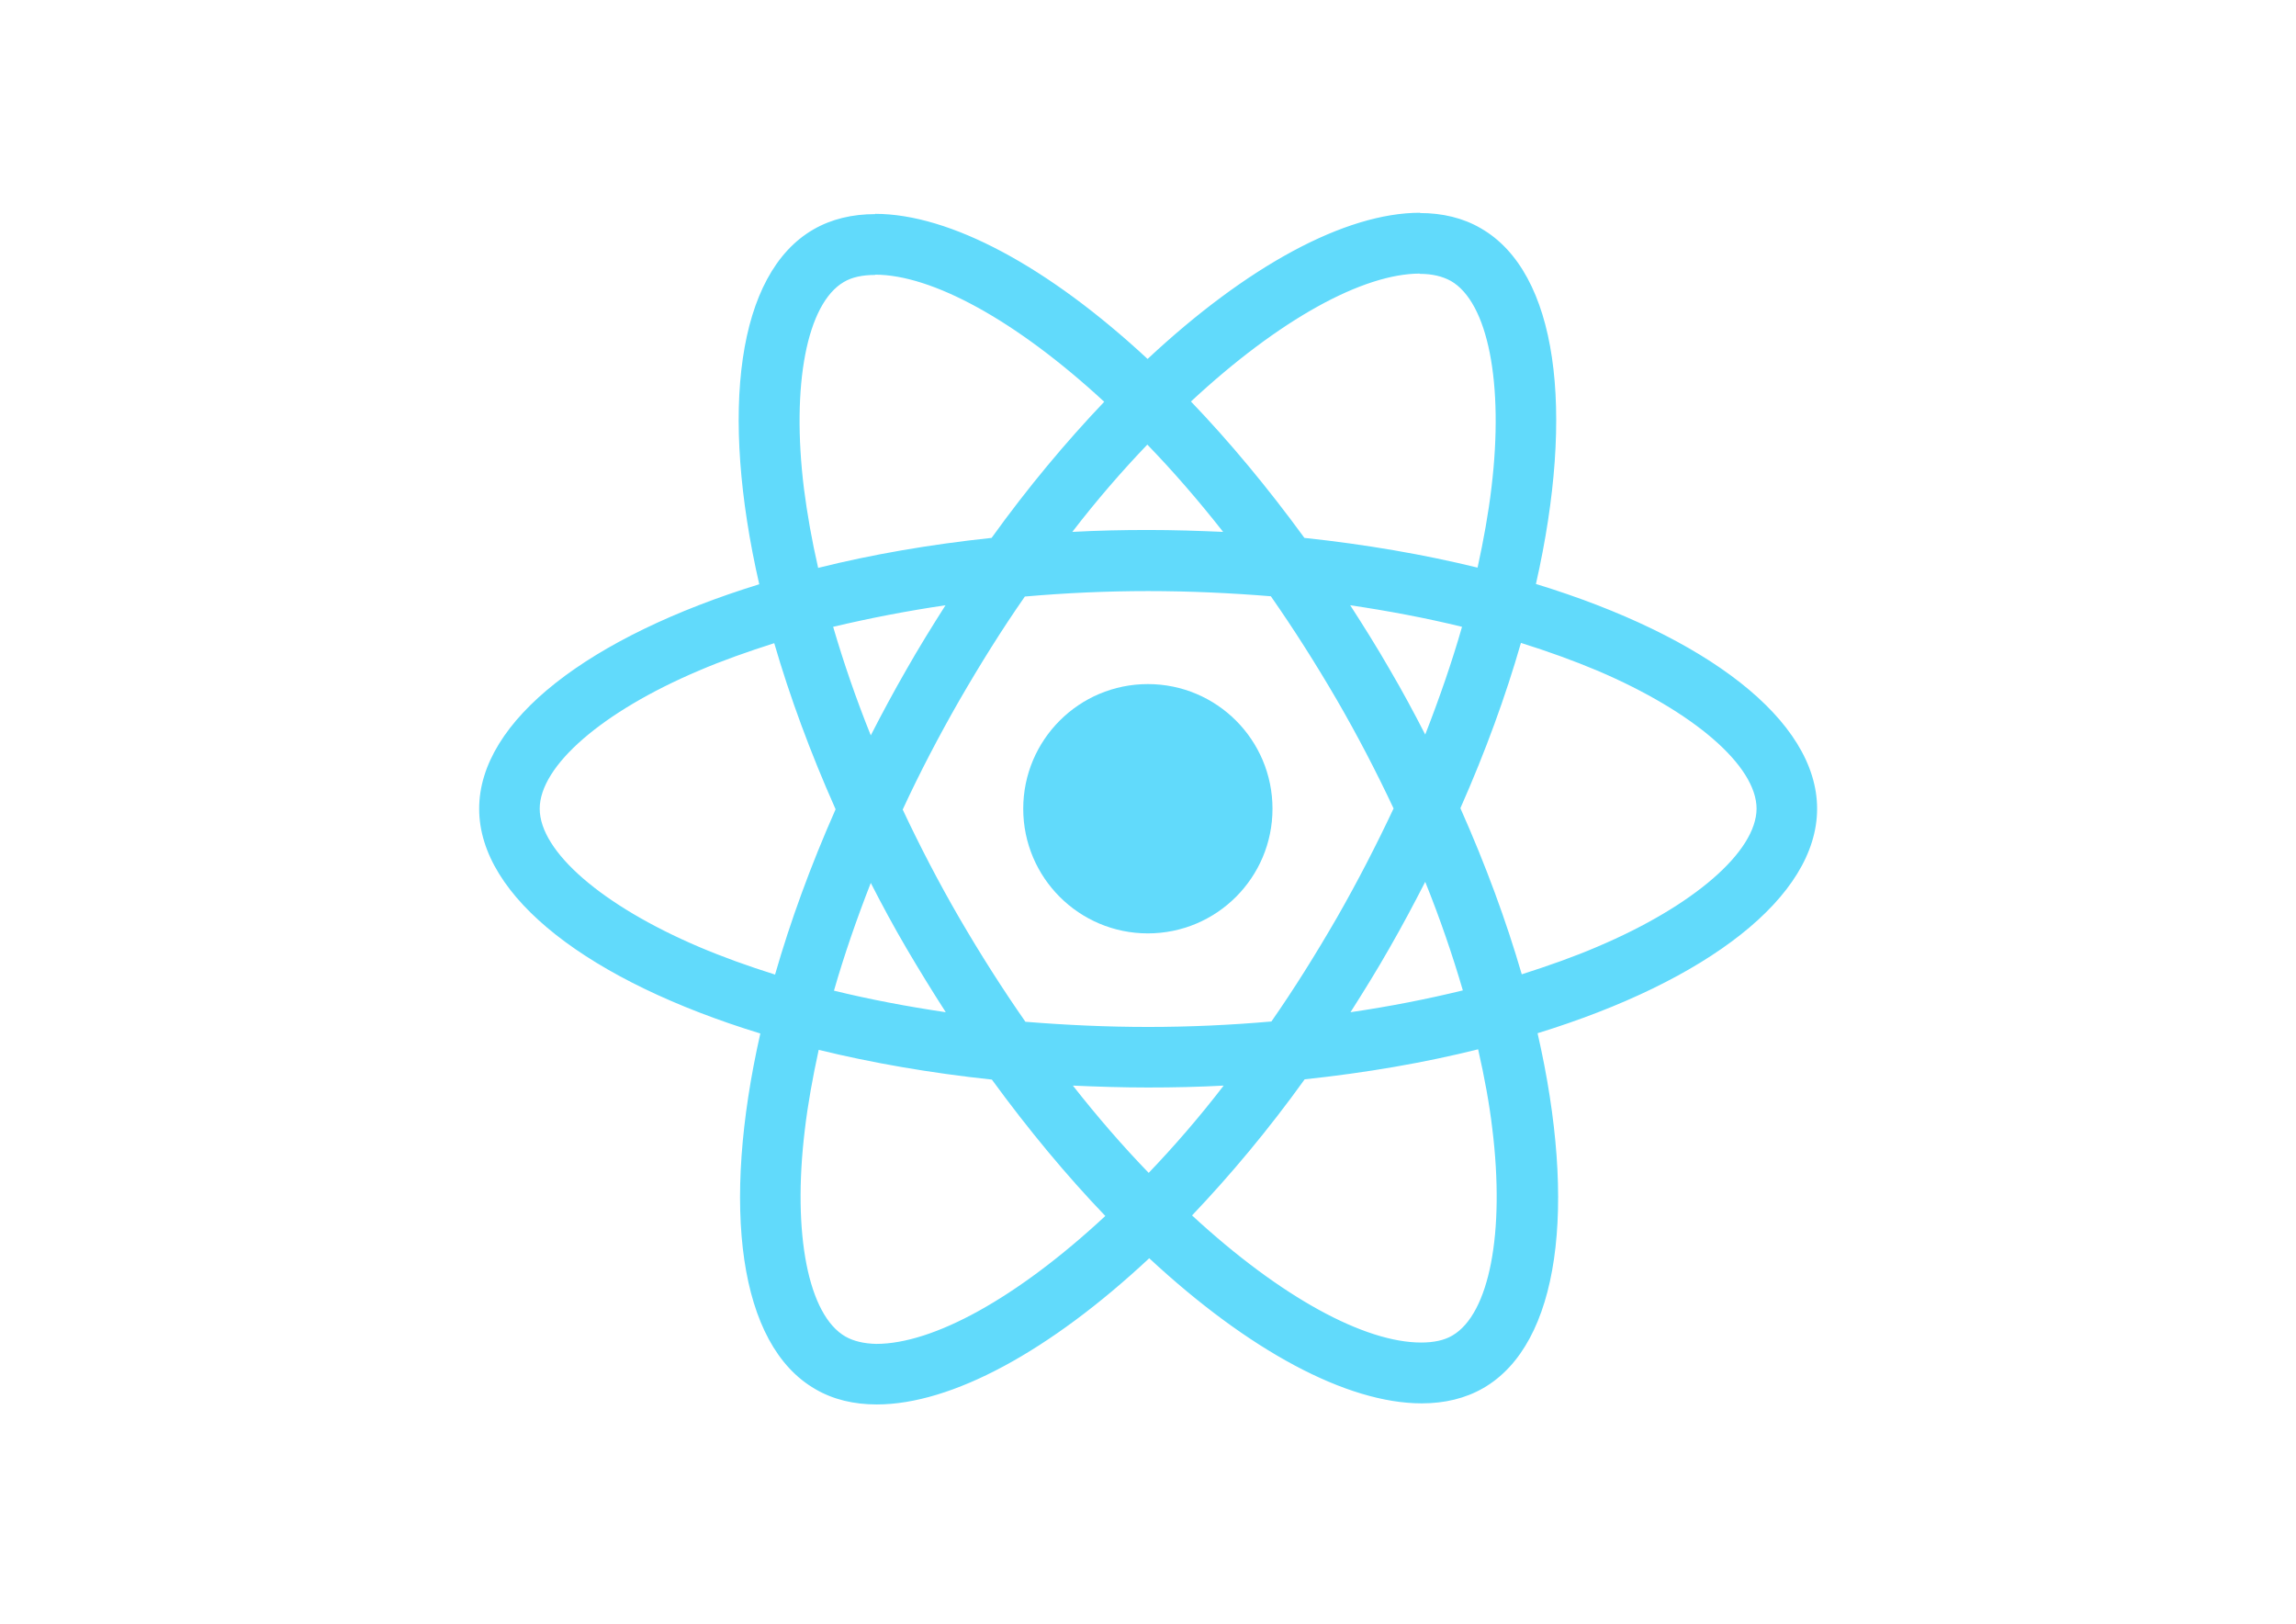
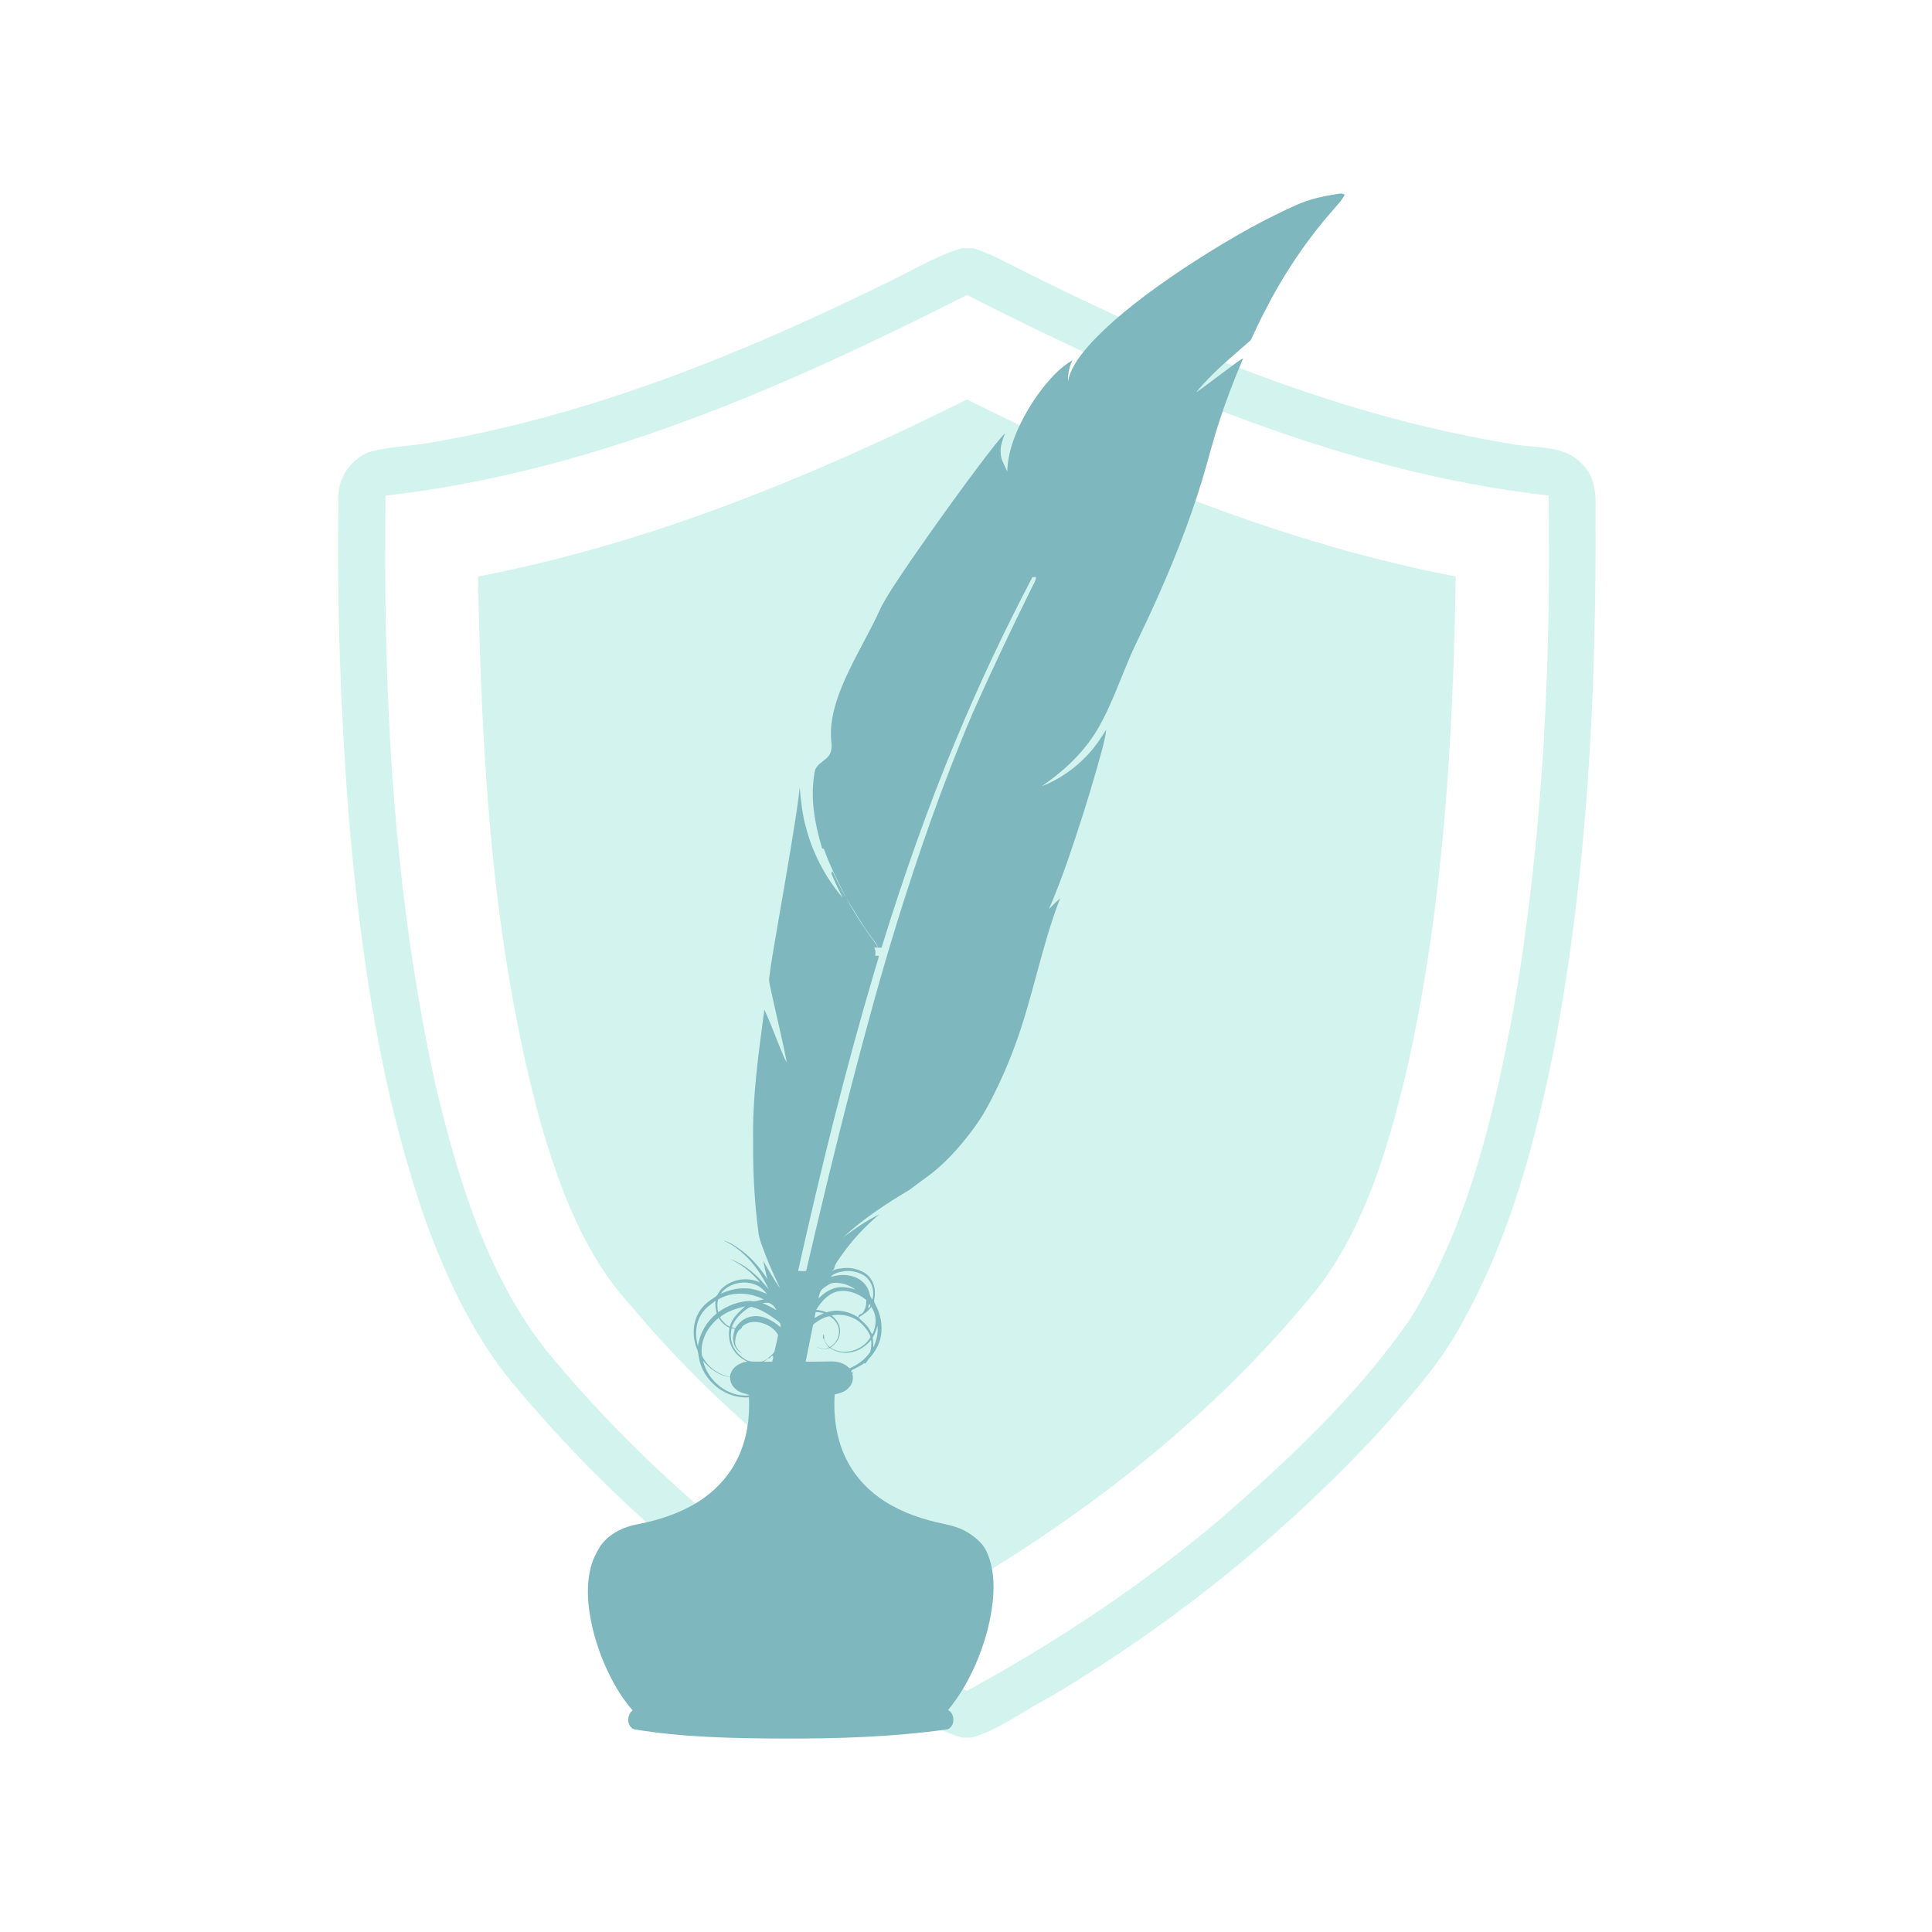
- <svg xmlns="http://www.w3.org/2000/svg" viewBox="0 0 841.9 595.3">
-   <g fill="#61DAFB">
-     <path d="M666.3 296.5c0-32.5-40.7-63.3-103.1-82.4 14.4-63.6 8-114.2-20.2-130.4-6.5-3.8-14.1-5.6-22.4-5.6v22.3c4.6 0 8.3.9 11.4 2.6 13.6 7.8 19.5 37.5 14.9 75.7-1.1 9.4-2.9 19.3-5.1 29.4-19.6-4.8-41-8.5-63.5-10.9-13.5-18.5-27.5-35.3-41.6-50 32.6-30.3 63.2-46.9 84-46.9V78c-27.5 0-63.5 19.6-99.9 53.6-36.4-33.8-72.4-53.2-99.9-53.2v22.3c20.7 0 51.4 16.5 84 46.6-14 14.7-28 31.4-41.3 49.9-22.6 2.4-44 6.1-63.6 11-2.3-10-4-19.7-5.2-29-4.7-38.2 1.1-67.9 14.6-75.8 3-1.8 6.9-2.6 11.5-2.6V78.5c-8.4 0-16 1.8-22.6 5.6-28.1 16.2-34.4 66.7-19.9 130.1-62.2 19.2-102.7 49.9-102.7 82.3 0 32.5 40.7 63.3 103.1 82.4-14.4 63.6-8 114.2 20.2 130.4 6.5 3.8 14.1 5.6 22.5 5.6 27.5 0 63.5-19.6 99.9-53.6 36.4 33.8 72.4 53.2 99.9 53.2 8.4 0 16-1.8 22.6-5.6 28.1-16.2 34.4-66.7 19.9-130.1 62-19.1 102.5-49.9 102.5-82.3zm-130.2-66.7c-3.7 12.9-8.3 26.2-13.5 39.5-4.1-8-8.4-16-13.1-24-4.6-8-9.5-15.8-14.4-23.4 14.2 2.1 27.9 4.7 41 7.9zm-45.8 106.5c-7.8 13.5-15.8 26.3-24.1 38.2-14.9 1.3-30 2-45.2 2-15.1 0-30.2-.7-45-1.9-8.3-11.9-16.4-24.6-24.2-38-7.6-13.1-14.5-26.4-20.8-39.8 6.2-13.4 13.2-26.8 20.7-39.9 7.8-13.5 15.8-26.3 24.1-38.2 14.9-1.3 30-2 45.2-2 15.1 0 30.2.7 45 1.9 8.3 11.9 16.4 24.6 24.2 38 7.6 13.1 14.5 26.4 20.8 39.8-6.3 13.4-13.2 26.8-20.7 39.9zm32.3-13c5.4 13.4 10 26.8 13.8 39.8-13.1 3.2-26.9 5.9-41.2 8 4.9-7.7 9.8-15.6 14.4-23.7 4.6-8 8.9-16.1 13-24.1zM421.2 430c-9.3-9.6-18.6-20.3-27.8-32 9 .4 18.2.7 27.5.7 9.4 0 18.7-.2 27.8-.7-9 11.7-18.3 22.4-27.5 32zm-74.4-58.9c-14.2-2.1-27.9-4.7-41-7.9 3.7-12.9 8.3-26.2 13.5-39.5 4.1 8 8.4 16 13.1 24 4.7 8 9.5 15.8 14.4 23.4zM420.7 163c9.3 9.6 18.6 20.3 27.8 32-9-.4-18.2-.7-27.5-.7-9.4 0-18.7.2-27.8.7 9-11.7 18.3-22.4 27.5-32zm-74 58.9c-4.9 7.7-9.8 15.6-14.4 23.7-4.6 8-8.9 16-13 24-5.4-13.4-10-26.8-13.8-39.8 13.1-3.1 26.9-5.8 41.2-7.9zm-90.5 125.2c-35.4-15.1-58.3-34.9-58.3-50.6 0-15.7 22.9-35.6 58.3-50.6 8.6-3.7 18-7 27.7-10.1 5.7 19.6 13.2 40 22.5 60.9-9.2 20.8-16.6 41.1-22.2 60.6-9.9-3.1-19.3-6.5-28-10.2zM310 490c-13.6-7.8-19.5-37.5-14.9-75.7 1.1-9.4 2.9-19.3 5.1-29.4 19.6 4.8 41 8.5 63.5 10.9 13.5 18.5 27.5 35.3 41.6 50-32.6 30.3-63.2 46.9-84 46.9-4.5-.1-8.3-1-11.3-2.7zm237.2-76.2c4.7 38.2-1.1 67.9-14.6 75.8-3 1.8-6.9 2.6-11.5 2.6-20.7 0-51.4-16.5-84-46.6 14-14.7 28-31.4 41.3-49.9 22.6-2.4 44-6.1 63.6-11 2.3 10.1 4.1 19.8 5.2 29.1zm38.5-66.7c-8.6 3.7-18 7-27.7 10.1-5.7-19.6-13.2-40-22.5-60.9 9.2-20.8 16.6-41.1 22.2-60.6 9.9 3.1 19.3 6.5 28.1 10.2 35.4 15.1 58.3 34.9 58.3 50.6-.1 15.7-23 35.6-58.4 50.6zM320.8 78.4z" />
-     <circle cx="420.9" cy="296.5" r="45.7" />
-     <path d="M520.5 78.1z" />
+ <svg xmlns="http://www.w3.org/2000/svg" width="500" zoomAndPan="magnify" viewBox="0 0 375 375" height="500" preserveAspectRatio="xMidYMid meet" version="1.0">
+   <defs>
+     <clipPath id="0c18966638">
+       <path d="M 65.355 48 L 309.855 48 L 309.855 337.469 L 65.355 337.469 Z M 65.355 48 " clip-rule="nonzero" />
+     </clipPath>
+     <clipPath id="bda37aca11">
+       <path d="M 114 37.5 L 261 37.5 L 261 337.5 L 114 337.5 Z M 114 37.5 " clip-rule="nonzero" />
+     </clipPath>
+   </defs>
+   <g clip-path="url(#0c18966638)">
+     <path fill="#d3f3ee" d="M 307.191 90.176 C 303.574 86.078 297.574 87.152 292.746 86.059 C 257.785 80.305 224.941 66.035 193.566 50.043 C 192.074 49.332 190.516 48.723 188.953 48.18 L 186.691 48.18 C 181.242 49.809 176.414 52.914 171.285 55.281 C 143.77 68.785 114.91 80.418 84.574 85.738 C 80.207 86.621 75.664 86.551 71.395 87.828 C 68.004 89.32 65.516 92.863 65.707 96.621 C 65.359 117.523 66.117 138.438 67.75 159.273 C 70.113 185.785 73.934 212.449 82.863 237.641 C 87.191 249.328 92.695 260.812 100.992 270.238 C 123.633 297.012 151.754 318.953 182.531 335.652 C 183.84 336.309 185.211 336.836 186.613 337.258 L 188.578 337.258 C 194.07 335.711 198.605 332.062 203.625 329.488 C 227.473 315.387 249.285 297.836 268.07 277.477 C 273.746 271.062 279.578 264.637 283.637 257.051 C 293.082 240.281 298.07 221.457 301.797 202.715 C 308.219 168.543 309.879 133.66 309.688 98.965 C 309.793 95.863 309.555 92.469 307.191 90.176 Z M 293.922 195.031 C 290.078 216.082 285.086 237.516 273.762 255.941 C 263.703 270.488 250.734 282.75 237.469 294.324 C 222.164 307.379 205.336 318.559 187.68 328.191 C 156.699 311.391 128.328 289.301 105.938 261.996 C 94.398 247.25 88.938 228.898 84.621 210.969 C 76.277 173.355 74.301 134.625 74.84 96.195 C 114.805 91.691 152.152 75.258 187.684 57.262 C 223.207 75.281 260.602 91.668 300.578 96.176 C 301.078 129.223 299.496 162.41 293.922 195.031 Z M 293.922 195.031 " fill-opacity="1" fill-rule="nonzero" />
+   </g>
+   <path fill="#d3f3ee" d="M 92.793 111.891 C 93.461 147.449 95.504 183.391 104.91 217.852 C 108.594 230.559 113.332 243.465 122.406 253.387 C 140.664 275.195 163.301 292.977 187.691 307.465 C 213.645 292.051 237.609 272.82 256.457 249.141 C 265.383 236.902 269.613 222.039 273.105 207.496 C 280.137 176.164 282.035 143.922 282.555 111.898 C 249.348 105.496 217.824 92.578 187.684 77.535 C 157.523 92.57 126.012 105.512 92.793 111.891 Z M 92.793 111.891 " fill-opacity="1" fill-rule="nonzero" />
+   <g clip-path="url(#bda37aca11)">
+     <path fill="#7fb7be" d="M 251.402 39.895 C 254.078 38.633 256.988 38.043 259.891 37.598 C 260.277 37.52 260.668 37.594 261.012 37.785 C 260.445 38.938 259.504 39.836 258.695 40.812 C 253.414 46.812 248.977 53.527 245.367 60.648 C 244.441 62.414 243.633 64.242 242.762 66.035 C 239.105 69.281 235.227 72.359 232.156 76.199 C 234.602 74.453 236.965 72.598 239.395 70.832 C 240.02 70.383 240.621 69.895 241.305 69.543 C 239.512 73.723 237.883 77.977 236.496 82.312 C 235.344 85.844 234.465 89.453 233.387 93.004 C 230.777 101.625 227.418 110.004 223.668 118.191 C 222.133 121.637 220.367 124.973 218.922 128.457 C 217.145 132.684 215.598 137.027 213.332 141.027 C 210.676 145.773 206.625 149.586 202.168 152.629 C 205.633 151.289 208.758 149.098 211.262 146.355 C 212.609 144.922 213.684 143.273 214.727 141.617 C 214.402 144.164 213.57 146.613 212.918 149.09 C 211.207 155.105 209.301 161.062 207.262 166.977 C 206.125 170.164 204.977 173.352 203.586 176.438 C 204.316 175.738 205.031 175.02 205.777 174.34 C 202.125 183.734 200.445 193.75 196.918 203.188 C 195.523 206.961 193.883 210.637 192 214.191 C 190.473 217.188 188.43 219.887 186.27 222.449 C 185.125 223.75 183.957 225.039 182.664 226.191 C 180.793 227.961 178.594 229.328 176.574 230.918 C 172.016 233.625 167.555 236.578 163.637 240.168 C 165.879 238.555 168.133 236.902 170.648 235.738 C 167.883 238.047 165.402 240.703 163.34 243.664 C 162.789 244.492 162.051 245.27 161.895 246.293 C 161.758 246.441 161.621 246.59 161.48 246.742 C 161.988 246.348 162.629 246.273 163.25 246.199 C 164.828 245.918 166.512 246.246 167.871 247.102 C 169.27 247.988 169.957 249.723 169.801 251.34 C 169.836 251.883 169.484 252.477 169.805 252.984 C 170.922 254.949 171.395 257.312 170.945 259.543 C 170.609 261.133 169.738 262.559 168.648 263.746 C 168.297 264.074 168.16 264.848 167.539 264.625 L 167.535 264.762 C 166.801 265.184 166.066 265.609 165.293 265.965 C 165.277 266.07 165.246 266.289 165.227 266.398 C 165.375 266.391 165.66 266.379 165.805 266.371 C 165.207 266.449 165.582 266.992 165.539 267.34 C 165.602 268.395 164.941 269.387 164.062 269.926 C 163.449 270.332 162.723 270.488 162.016 270.66 C 161.719 275.145 162.402 279.785 164.551 283.777 C 166.203 286.898 168.738 289.508 171.711 291.398 C 175.223 293.652 179.242 294.98 183.309 295.805 C 184.934 296.141 186.547 296.641 187.965 297.523 C 189.434 298.461 190.852 299.645 191.555 301.285 C 192.852 304.207 193.031 307.504 192.707 310.648 C 192.285 314.918 191.07 319.078 189.383 323.012 C 187.98 326.184 186.246 329.234 184.027 331.91 C 185.418 332.66 185.426 335.156 183.859 335.668 C 173.129 337.176 162.273 337.496 151.449 337.449 C 142.008 337.402 132.516 337.211 123.176 335.676 C 121.629 335.23 121.57 332.852 122.805 331.992 C 120.477 329.348 118.742 326.238 117.336 323.02 C 115.828 319.453 114.723 315.699 114.277 311.848 C 114.004 309.352 114.02 306.789 114.637 304.34 C 115.02 302.777 115.754 301.324 116.602 299.969 C 117.836 298.254 119.703 297.074 121.68 296.398 C 123.004 295.926 124.414 295.77 125.773 295.426 C 129.688 294.484 133.531 293.008 136.801 290.621 C 139.508 288.656 141.754 286.043 143.199 283.023 C 144.969 279.367 145.574 275.246 145.375 271.219 C 140.801 271.562 136.445 268.016 135.656 263.539 C 135.562 262.957 135.52 262.359 135.27 261.816 C 134.371 259.555 134.391 256.859 135.645 254.734 C 136.379 253.43 137.594 252.496 138.844 251.715 C 139.406 251.387 139.508 250.656 139.984 250.23 C 141.898 248.285 145.059 247.738 147.516 248.938 C 145.945 247 143.938 245.402 141.668 244.363 C 144.746 245.445 147.273 247.746 149.23 250.312 C 147.414 246.332 144.48 242.66 140.445 240.781 C 141.797 241.133 142.945 242.004 144.066 242.809 C 146.039 244.305 147.625 246.242 148.969 248.309 C 148.629 247.133 148.398 245.93 148.137 244.734 C 149.195 246.559 150.23 248.398 151.445 250.117 C 150.43 247.945 149.398 245.773 148.555 243.523 C 148.035 242.031 147.32 240.574 147.184 238.98 C 146.426 233.219 146.129 227.398 146.184 221.59 C 146.004 213 147.238 204.469 148.355 195.973 C 149.59 198.586 150.547 201.32 151.668 203.98 C 152 204.723 152.238 205.523 152.719 206.195 C 151.797 201.477 150.617 196.809 149.621 192.105 C 149.492 191.414 149.266 190.727 149.277 190.02 C 149.68 186.676 150.293 183.367 150.855 180.047 C 151.711 175.125 152.559 170.203 153.379 165.273 C 154.047 161.141 154.773 157.012 155.223 152.848 C 155.457 155.477 155.734 158.117 156.453 160.668 C 157.762 165.645 160.211 170.32 163.551 174.23 C 162.789 172.738 162.059 171.223 161.422 169.672 C 161.285 169.449 161.426 169.254 161.586 169.102 C 162.461 170.832 163.238 172.609 164.234 174.273 C 162.691 171.164 161.07 168.07 159.922 164.777 C 159.66 164.762 159.512 164.625 159.48 164.375 C 158.09 159.637 157.203 154.594 158.156 149.691 C 158.445 148.41 159.738 147.859 160.594 147.02 C 161.371 146.273 161.508 145.117 161.375 144.098 C 161.008 140.992 161.715 137.883 162.746 134.973 C 164.922 128.957 168.469 123.582 171.062 117.758 C 172.793 114.582 174.883 111.621 176.898 108.625 C 181.547 101.922 186.293 95.281 191.227 88.781 C 192.484 87.199 193.668 85.543 195.078 84.094 C 194.625 85.34 194.105 86.617 194.23 87.973 C 194.266 89.289 195.066 90.383 195.512 91.574 C 195.59 87.801 196.988 84.211 198.746 80.918 C 200.359 77.934 202.32 75.121 204.684 72.684 C 205.734 71.645 206.863 70.664 208.156 69.938 C 207.562 71.199 207.258 72.598 207.289 73.996 C 207.949 70.914 210.074 68.449 212.137 66.176 C 217.25 60.852 223.258 56.484 229.355 52.363 C 236.406 47.715 243.684 43.344 251.402 39.895 M 200.277 112.238 C 194.98 122.344 190.105 132.676 185.715 143.211 C 180.137 156.527 175.371 170.168 171.102 183.953 C 170.93 183.949 170.59 183.941 170.418 183.938 C 170.191 183.09 169.496 182.496 169.047 181.77 C 167.309 179.414 165.836 176.879 164.312 174.391 C 165.961 177.5 167.941 180.426 170.027 183.266 C 170.16 183.473 170.281 183.691 170.391 183.922 C 170.207 183.922 169.844 183.914 169.664 183.914 C 169.961 184.406 169.996 184.957 169.855 185.512 C 170.043 185.512 170.418 185.516 170.605 185.516 C 170.375 186.504 170.043 187.465 169.762 188.441 C 164.059 207.66 159.277 227.133 154.906 246.691 C 155.418 246.684 156.035 246.805 156.484 246.656 C 159.266 234.723 162.105 222.801 165.195 210.941 C 167.832 200.805 170.543 190.684 173.617 180.664 C 178.02 166.324 182.938 152.121 188.836 138.32 C 192.445 130.23 196.234 122.223 200.164 114.281 C 200.5 113.539 201.027 112.859 201.105 112.023 C 200.816 112.047 200.383 111.848 200.277 112.238 M 161.207 247.848 C 162.457 247.508 163.781 247.316 165.055 247.637 C 166.773 247.945 168.332 249.227 168.742 250.957 C 168.824 251.426 169.012 251.859 169.328 252.227 C 169.82 250.574 169.195 248.578 167.754 247.598 C 166.602 246.871 165.191 246.578 163.844 246.73 C 162.898 246.871 161.879 247.113 161.207 247.848 M 139.875 251.121 C 141.32 250.484 142.871 250.012 144.465 250.062 C 146.012 250.016 147.488 250.555 148.883 251.16 C 148.34 250.543 147.773 249.91 147.027 249.535 C 144.688 248.34 141.449 248.977 139.875 251.121 M 159.895 249.984 C 159.184 250.426 159 251.301 158.871 252.066 C 159.777 251.086 160.918 250.289 162.227 249.965 C 163.508 249.629 164.836 249.941 166.066 250.312 C 164.91 249.457 163.488 248.953 162.039 248.996 C 161.211 248.953 160.543 249.551 159.895 249.984 M 158.418 254.238 C 159.113 254.293 159.789 254.465 160.434 254.723 C 162.445 254.047 164.688 254.488 166.434 255.602 L 166.535 255.59 C 167.281 256.465 168.301 257.109 168.828 258.164 C 169.008 258.41 169.039 258.805 169.344 258.941 C 170.164 257.293 170.234 255.203 169.102 253.676 C 168.512 254.586 167.551 255.125 166.672 255.719 C 166.445 255.016 167.238 255.168 167.492 254.762 C 168.02 254.074 168.16 253.188 168.16 252.348 C 166.609 251.027 164.48 250.238 162.449 250.695 C 160.645 251.199 159.359 252.691 158.418 254.238 M 139.398 252.223 C 139.152 253.031 139.238 253.891 139.387 254.711 C 141.199 253.402 143.391 252.559 145.637 252.512 C 146.531 252.742 147.375 252.332 148.25 252.211 C 145.52 250.844 142.07 250.609 139.398 252.223 M 136.102 255.141 C 134.977 256.965 134.871 259.285 135.48 261.305 C 135.801 258.797 137.156 256.504 139.113 254.926 C 138.91 254.125 138.773 253.301 138.898 252.48 C 137.852 253.23 136.77 254.016 136.102 255.141 M 148.008 252.938 C 148.934 253.312 149.828 253.766 150.668 254.309 C 150.453 253.664 149.934 253.188 149.324 252.926 C 148.887 252.832 148.441 252.887 148.008 252.938 M 168.547 253.867 C 168.844 253.887 169.031 253.414 168.906 253.176 C 168.605 253.121 168.465 253.629 168.547 253.867 M 139.738 255.664 C 140.219 256.418 140.816 257.137 141.645 257.523 C 142.059 255.844 143.402 254.691 144.605 253.562 C 142.895 254.004 141.133 254.512 139.738 255.664 M 145.238 253.918 C 143.848 254.801 142.594 256.027 142.043 257.613 C 142.207 257.668 142.539 257.773 142.703 257.828 C 143.402 256.684 144.508 255.754 145.859 255.535 C 147.945 255.156 149.957 256.242 151.457 257.602 C 151.738 256.781 150.922 256.387 150.387 255.984 C 149.059 255.047 147.664 254.125 146.07 253.723 C 145.77 253.574 145.484 253.766 145.238 253.918 M 158.328 254.664 C 158.246 255.051 158.164 255.441 158.082 255.832 C 158.66 255.48 159.266 255.18 159.879 254.902 C 159.375 254.758 158.855 254.656 158.328 254.664 M 161.418 255.32 C 162.504 256.152 163.285 257.512 163.008 258.91 C 162.887 260.039 162.082 260.938 161.195 261.574 C 163.746 263.293 167.48 262.129 168.965 259.543 C 168.703 258.555 168.02 257.758 167.332 257.035 C 165.812 255.5 163.512 254.934 161.418 255.32 M 158.371 256.68 C 158.148 256.863 157.828 257.02 157.781 257.34 C 157.305 259.656 156.855 261.984 156.379 264.301 C 157.934 264.328 159.484 264.262 161.039 264.254 C 162.43 264.195 163.898 264.535 164.875 265.586 C 166.438 264.941 167.871 263.906 168.84 262.512 C 169.18 261.75 169.141 260.883 169.094 260.07 C 168.102 261.242 166.785 262.199 165.242 262.453 C 163.797 262.781 162.27 262.441 161.051 261.617 C 160.184 262 159.25 261.855 158.445 261.395 C 159.223 261.723 160.102 262.004 160.898 261.543 C 160.449 261.035 160.039 260.48 159.898 259.809 L 159.738 259.863 C 159.73 259.562 159.723 259.266 159.734 258.973 C 160.094 259.242 159.891 259.734 160.039 260.102 C 160.246 260.633 160.598 261.129 161.059 261.465 C 162.336 260.77 163.141 259.184 162.758 257.75 C 162.559 256.77 161.84 255.984 161.012 255.48 C 160.051 255.617 159.168 256.133 158.371 256.68 M 136.254 263.133 C 137.281 265.254 139.367 266.844 141.695 267.25 C 141.84 265.547 143.469 264.461 145.051 264.289 C 143.695 263.641 142.48 262.566 141.906 261.152 C 141.438 260.074 141.418 258.867 141.586 257.723 C 140.699 257.324 140.004 256.621 139.492 255.809 C 137.328 257.527 135.809 260.312 136.254 263.133 M 144.629 257.07 C 144.352 257.262 143.953 257.43 143.941 257.828 C 143.043 258.227 142.762 259.414 142.695 260.316 C 142.598 261.344 143.312 262.137 144.051 262.738 C 143.074 262.238 142.402 261.238 142.316 260.145 C 142.199 259.391 142.469 258.664 142.633 257.941 C 142.473 257.914 142.152 257.855 141.992 257.828 C 141.824 258.711 141.777 259.637 142.027 260.512 C 142.391 261.945 143.449 263.113 144.684 263.875 C 145.512 264.426 146.547 264.258 147.488 264.293 C 148.27 264.328 148.875 263.77 149.441 263.305 C 149.812 262.922 150.336 262.594 150.398 262.02 C 150.598 261.059 150.859 260.109 151.023 259.141 C 150.59 258.242 149.73 257.586 148.852 257.145 C 147.547 256.555 145.91 256.273 144.629 257.07 M 170.328 257.305 C 170.125 258.129 169.797 258.918 169.383 259.66 C 169.504 260.289 169.477 260.93 169.512 261.57 C 170.137 260.238 170.469 258.773 170.328 257.305 M 149.309 263.695 L 149.199 263.59 C 148.879 263.848 148.547 264.082 148.211 264.32 C 148.77 264.301 149.328 264.297 149.891 264.293 C 149.949 263.922 150.176 263.531 150.016 263.168 C 149.699 263.113 149.527 263.52 149.309 263.695 M 136.445 264.082 C 137.344 268.059 141.355 271.305 145.484 270.832 C 144.91 270.469 144.188 270.492 143.602 270.156 C 142.5 269.645 141.652 268.539 141.707 267.289 C 139.574 267.043 137.766 265.715 136.445 264.082 Z M 136.445 264.082 " fill-opacity="1" fill-rule="nonzero" />
  </g>
</svg>
